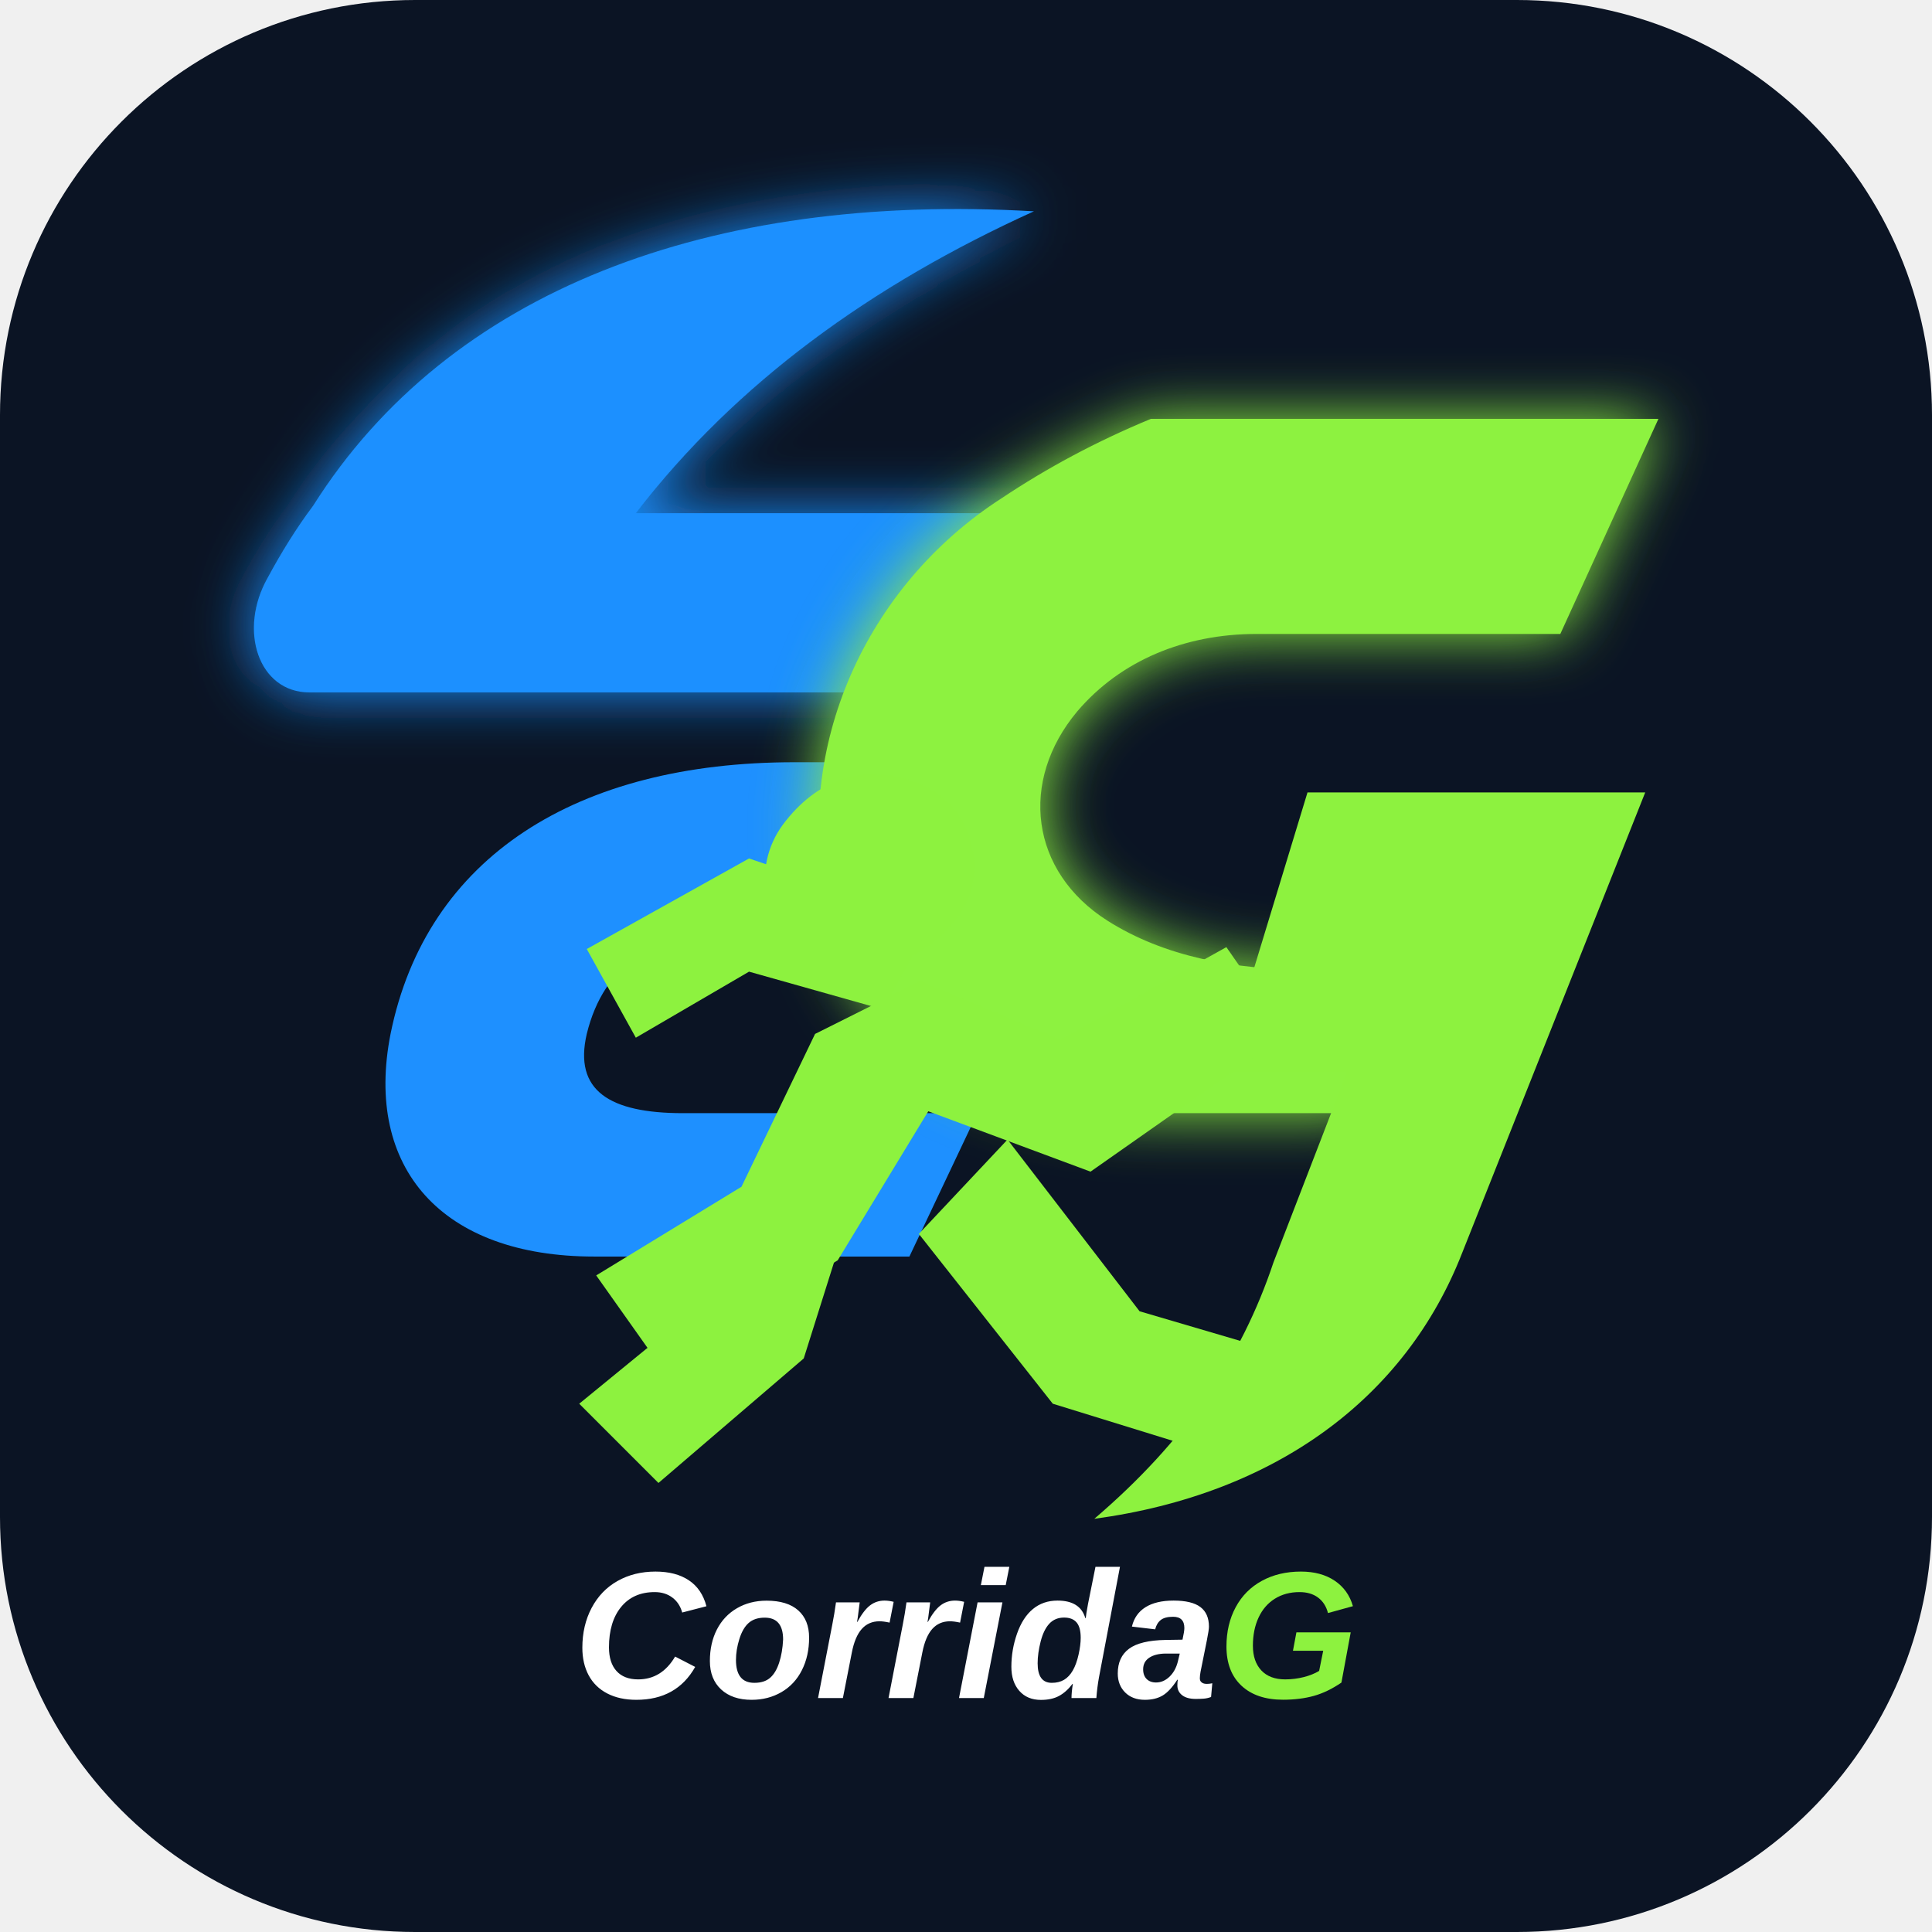
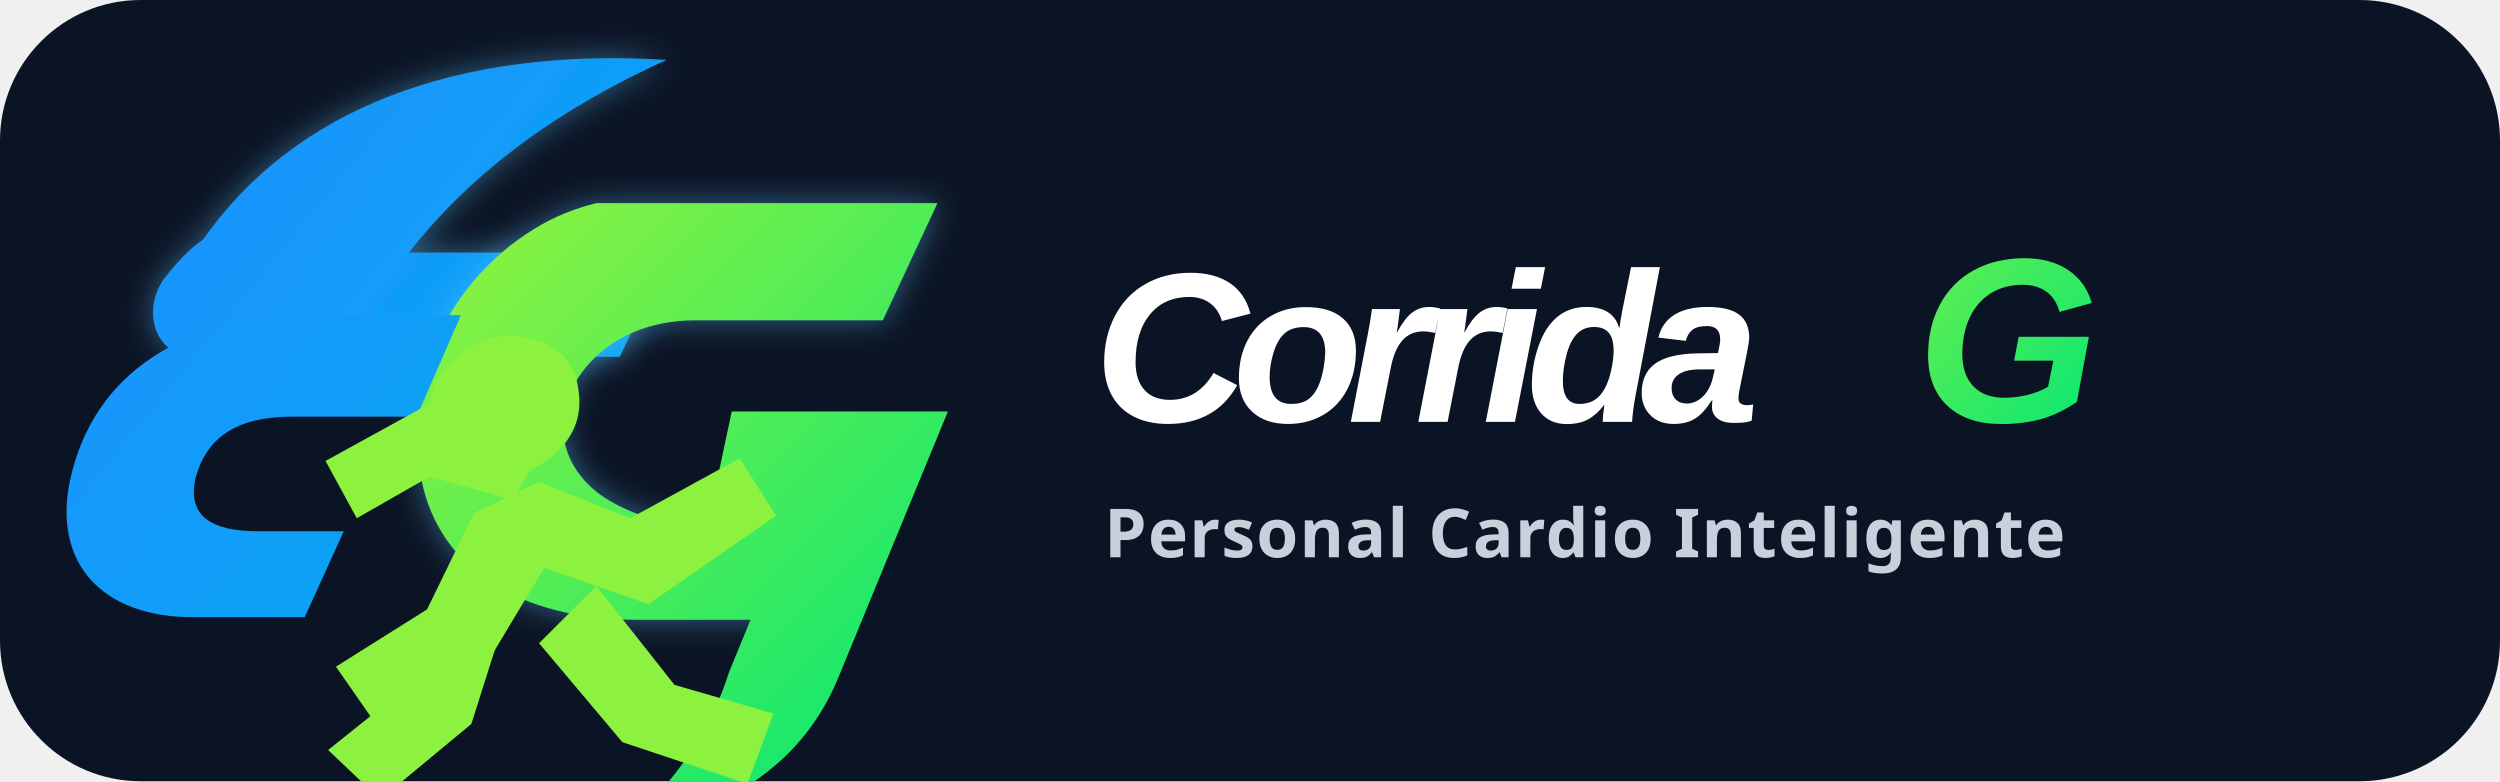
- <svg xmlns="http://www.w3.org/2000/svg" width="1024" height="1024" viewBox="0 0 1024 1024" fill="none">
+ <svg xmlns="http://www.w3.org/2000/svg" width="960" height="300" viewBox="0 0 960 300" fill="none" role="img" aria-labelledby="title desc">
  <defs>
-     <linearGradient id="b" x1="120" y1="110" x2="540" y2="520">
+     <linearGradient id="blue" x1="42" y1="34" x2="290" y2="236" gradientUnits="userSpaceOnUse">
      <stop stop-color="#1E90FF" />
      <stop offset="1" stop-color="#00AEEF" />
    </linearGradient>
-     <linearGradient id="g" x1="560" y1="150" x2="900" y2="780">
+     <linearGradient id="green" x1="220" y1="42" x2="426" y2="248" gradientUnits="userSpaceOnUse">
      <stop stop-color="#8DF23F" />
      <stop offset="1" stop-color="#00E676" />
    </linearGradient>
-     <filter id="glow" x="-40%" y="-40%" width="180%" height="180%">
-       <feGaussianBlur stdDeviation="16" result="blur" />
-       <feBlend in="SourceGraphic" in2="blur" />
+     <linearGradient id="textGreen" x1="684" y1="96" x2="800" y2="186" gradientUnits="userSpaceOnUse">
+       <stop stop-color="#8DF23F" />
+       <stop offset="1" stop-color="#00E676" />
+     </linearGradient>
+     <filter id="softGlow" x="-20%" y="-30%" width="140%" height="160%">
+       <feGaussianBlur stdDeviation="6" result="blur" />
+       <feColorMatrix in="blur" type="matrix" values="0 0 0 0 0.12 0 0 0 0 0.56 0 0 0 0 1 0 0 0 .45 0" />
+       <feBlend in="SourceGraphic" />
    </filter>
  </defs>
-   <rect width="1024" height="1024" rx="220" fill="#0B1424" />
-   <path d="M166 268C238 154 376 102 548 112C462 151 390 203 337 272H558L512 367H164C137 367 126 334 142 306C149 293 157 280 166 268Z" fill="url(#b)" filter="url(#glow)" />
-   <path d="M482 666H315C234 666 193 619 207 548C226 454 306 404 421 404H544L505 492H393C348 492 320 511 311 548C304 578 323 590 362 590H518L482 666Z" fill="url(#b)" />
-   <path d="M610 222H879L827 336H666C628 336 594 350 571 377C540 414 546 462 587 488C617 507 654 514 694 514H753L721 590H612C519 590 453 548 438 477C421 397 458 311 531 264C555 248 581 234 610 222Z" fill="url(#g)" filter="url(#glow)" />
-   <path d="M693 420H872L775 664C745 741 676 792 580 805C628 764 658 720 675 669L714 568H648L693 420Z" fill="url(#g)" />
-   <path d="M415 437C433 413 457 405 484 414C501 420 511 432 515 448C520 468 512 486 494 500C475 515 451 517 430 506C404 493 398 460 415 437Z" fill="#8DF23F" />
-   <path d="M488 520L562 551L650 502L682 548L578 621L492 589L444 668L350 724L316 676L393 629L432 548L488 520Z" fill="#8DF23F" />
-   <path d="M468 535L397 515L337 550L311 503L397 455L494 488L468 535Z" fill="#8DF23F" />
-   <path d="M534 604L604 695L689 720L668 778L558 744L487 654L534 604Z" fill="#8DF23F" />
-   <path d="M455 628L426 720L349 786L307 744L373 690L407 604L455 628Z" fill="#8DF23F" />
-   <text x="512" y="900" text-anchor="middle" font-family="Arial Black, Arial, sans-serif" font-size="96" font-style="italic" font-weight="900" fill="white">Corrida<tspan fill="#8DF23F">G</tspan>
-   </text>
+   <rect width="960" height="300" rx="54" fill="#0B1424" />
+   <path d="M78 92C113 42 175 18 256 23C216 41 182 65 157 97H257L238 137H75C60 137 54 120 63 107C67 102 72 96 78 92Z" fill="url(#blue)" filter="url(#softGlow)" />
+   <path d="M229 78H360L339 123H267C250 123 235 129 225 141C211 158 214 179 232 191C246 200 263 203 282 203H309L295 238H245C199 238 169 218 162 185C154 148 171 109 205 88C213 83 221 80 229 78Z" fill="url(#green)" filter="url(#softGlow)" />
+   <path d="M117 237H74C39 237 20 216 27 184C36 143 71 121 121 121H177L160 160H112C91 160 79 168 75 184C72 198 81 204 99 204H132L117 237Z" fill="url(#blue)" />
+   <path d="M281 158H364L322 260C309 292 280 313 239 318C260 300 273 280 280 258L296 219H268L281 158Z" fill="url(#green)" />
+   <path d="M170 143C180 130 193 126 207 131C216 134 221 141 222 149C224 160 220 169 211 176C201 184 188 185 177 179C164 173 161 154 170 143Z" fill="#8DF23F" />
+   <path d="M207 185L242 199L284 176L298 198L249 232L209 218L188 253L145 279L129 256L164 234L182 197L207 185Z" fill="#8DF23F" />
+   <path d="M197 192L165 183L137 199L125 177L165 155L209 171L197 192Z" fill="#8DF23F" />
+   <path d="M229 225L259 263L297 274L287 301L239 285L207 247L229 225Z" fill="#8DF23F" />
+   <path d="M194 237L181 278L146 307L126 288L156 264L172 226L194 237Z" fill="#8DF23F" />
+   <text x="420" y="162" fill="#FFFFFF" font-family="Arial Black, Arial, sans-serif" font-size="82" font-weight="900" font-style="italic" letter-spacing="-6">Corrida</text>
+   <text x="736" y="162" fill="url(#textGreen)" font-family="Arial Black, Arial, sans-serif" font-size="90" font-weight="900" font-style="italic" letter-spacing="-5">G</text>
+   <text x="424" y="214" fill="#C8D0DC" font-family="Trebuchet MS, Segoe UI, sans-serif" font-size="26" font-weight="700" letter-spacing=".5">Personal Cardio Inteligente</text>
</svg>
